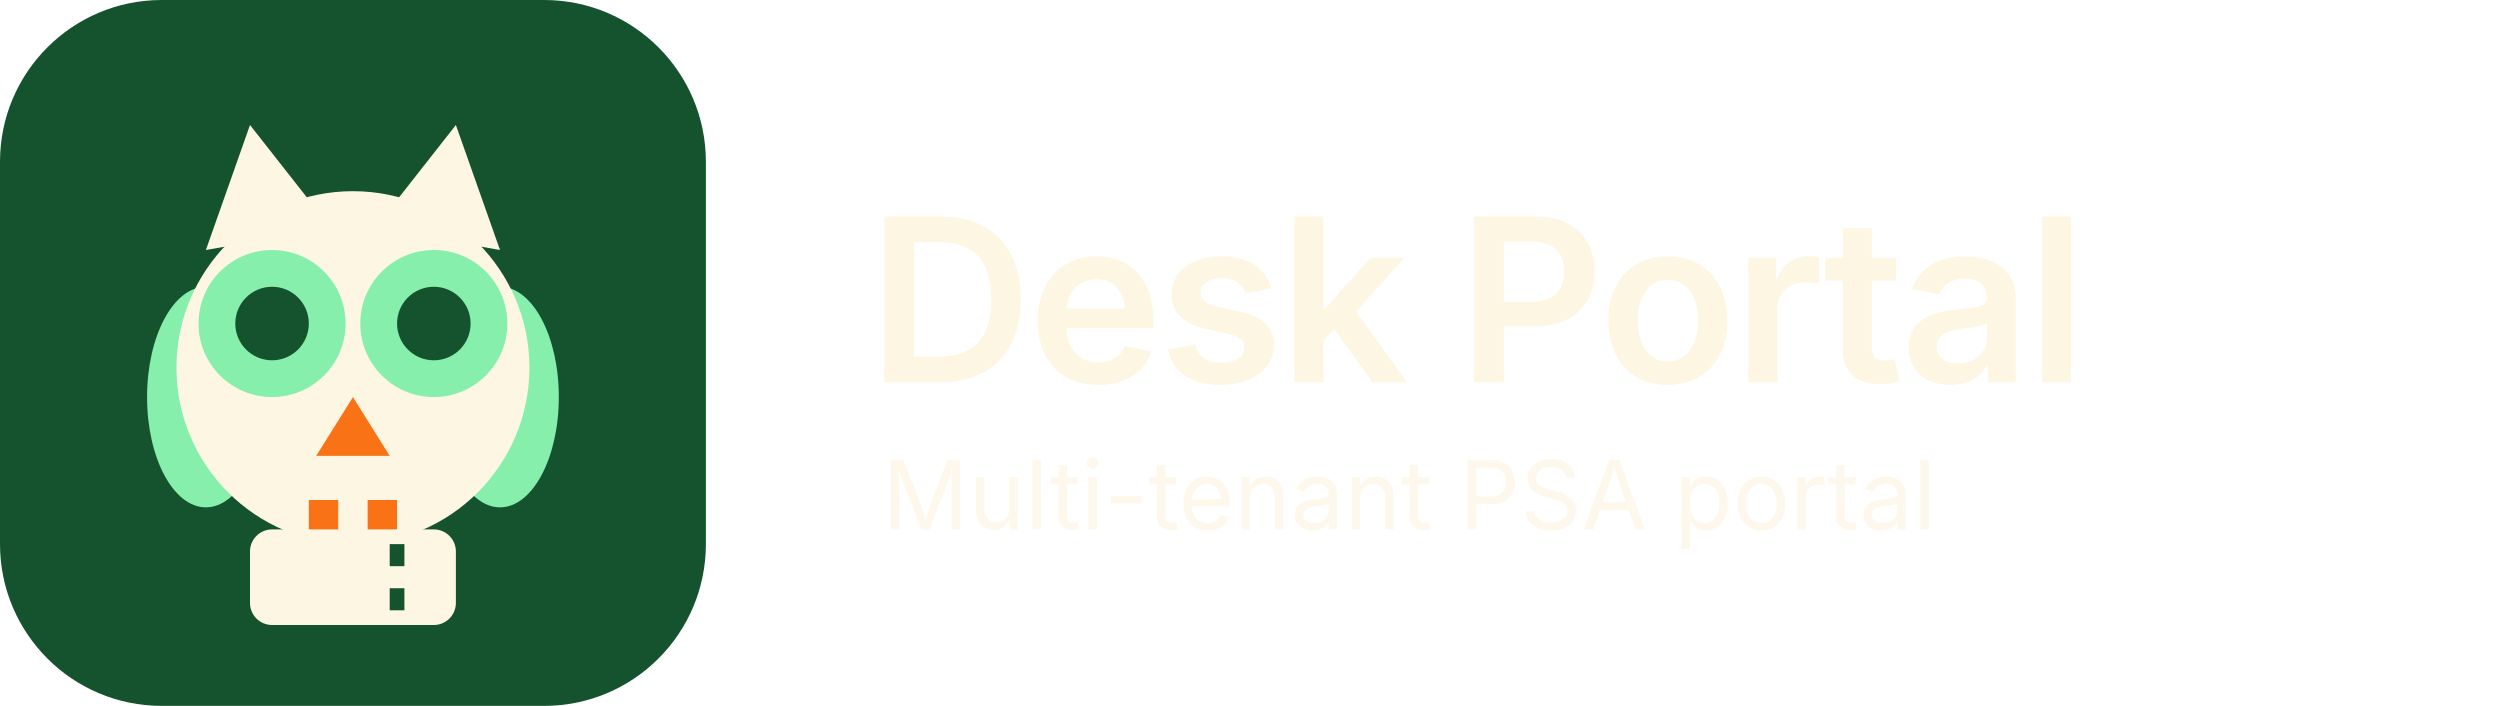
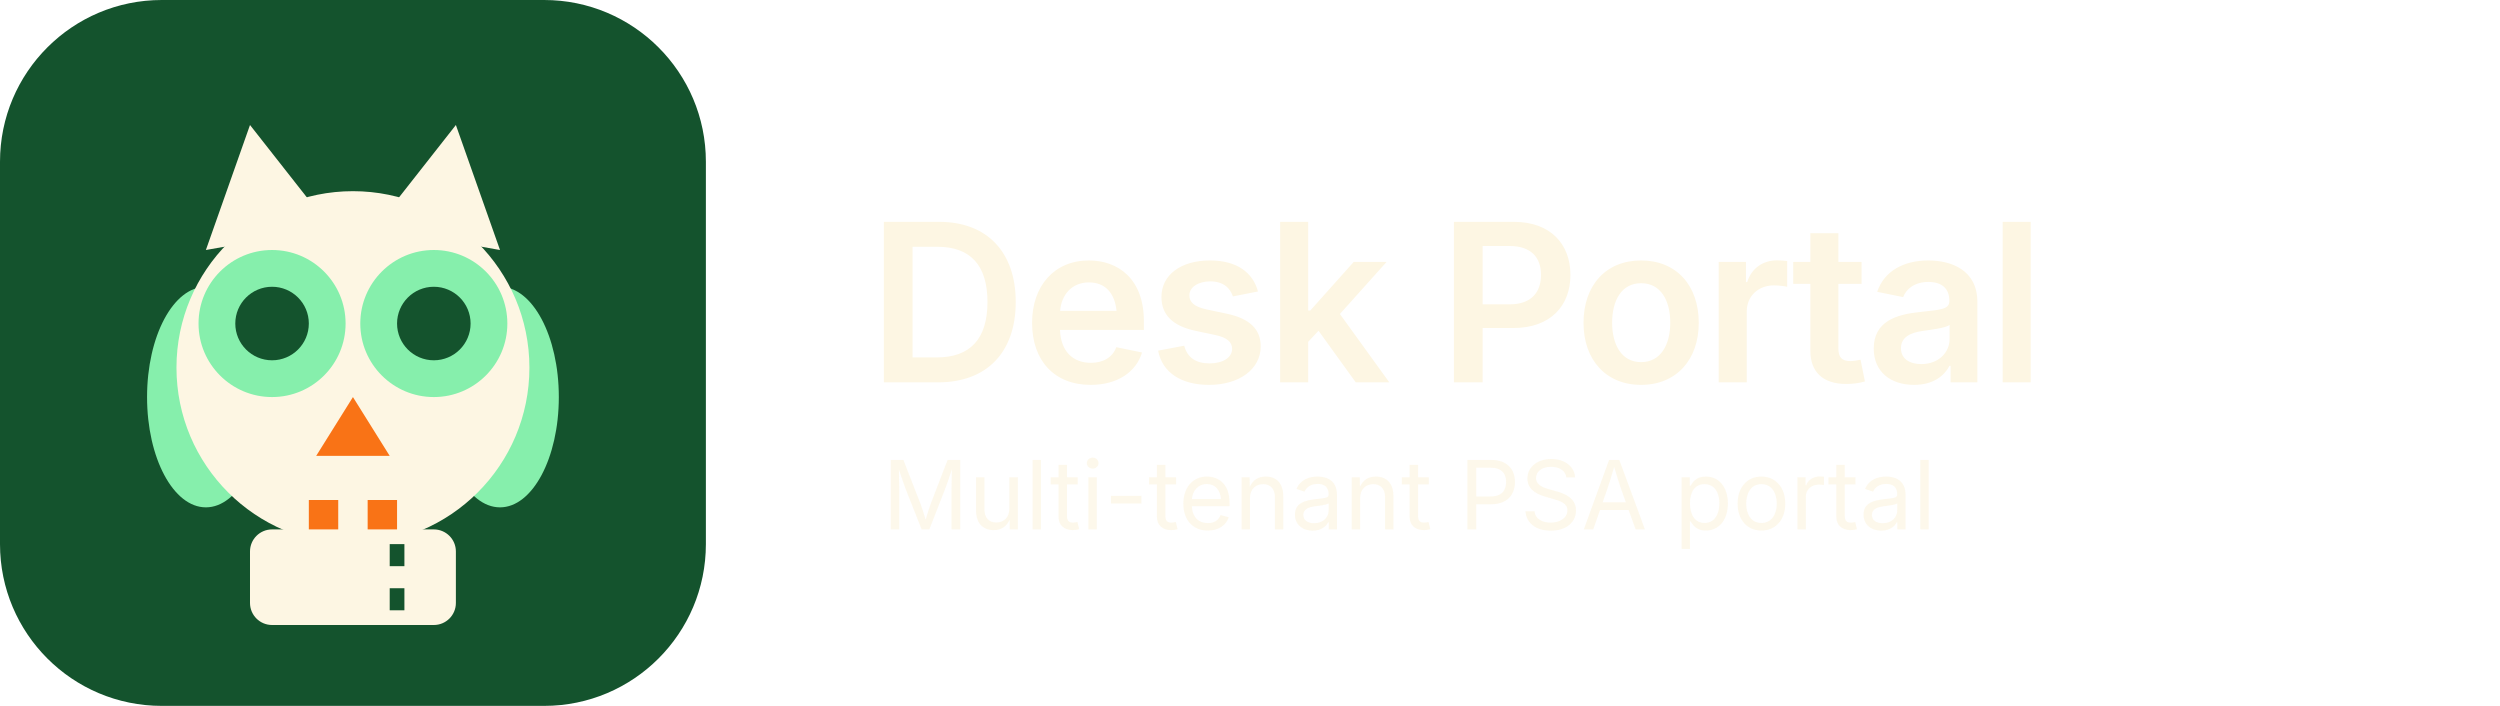
- <svg xmlns="http://www.w3.org/2000/svg" viewBox="0 0 340 96" width="340" height="96">
-   <g transform="translate(0,0)">
-     <rect width="96" height="96" rx="22" fill="#14532D" />
-     <path d="M28 34L34 17L45 31Z" fill="#FDF6E3" />
-     <path d="M68 34L62 17L51 31Z" fill="#FDF6E3" />
-     <ellipse cx="28" cy="54" rx="8" ry="15" fill="#86EFAC" />
-     <ellipse cx="68" cy="54" rx="8" ry="15" fill="#86EFAC" />
-     <ellipse cx="48" cy="50" rx="24" ry="24" fill="#FDF6E3" />
-     <circle cx="37" cy="44" r="10" fill="#86EFAC" />
-     <circle cx="59" cy="44" r="10" fill="#86EFAC" />
-     <circle cx="37" cy="44" r="5" fill="#14532D" />
-     <circle cx="59" cy="44" r="5" fill="#14532D" />
-     <path d="M48 54L43 62L53 62Z" fill="#F97316" />
-     <path d="M42 68H46V74H42Z" fill="#F97316" />
-     <path d="M50 68H54V74H50Z" fill="#F97316" />
-     <path d="M37 72H59A3 3 0 0 1 62 75V82A3 3 0 0 1 59 85H37A3 3 0 0 1 34 82V75A3 3 0 0 1 37 72Z" fill="#FDF6E3" />
-     <path d="M54 74V83" stroke="#14532D" stroke-width="2" stroke-dasharray="3 3" />
-   </g>
-   <text x="118" y="52" font-family="system-ui,-apple-system,Segoe UI,sans-serif" font-size="31" font-weight="600" fill="#FDF6E3" letter-spacing="-0.6">Desk Portal</text>
+ <svg xmlns="http://www.w3.org/2000/svg" viewBox="0 0 340 96" width="340" height="96" role="img" aria-label="Desk Portal">
+   <rect width="96" height="96" rx="22" fill="#14532D" />
+   <path d="M28 34L34 17L45 31Z" fill="#FDF6E3" />
+   <path d="M68 34L62 17L51 31Z" fill="#FDF6E3" />
+   <ellipse cx="28" cy="54" rx="8" ry="15" fill="#86EFAC" />
+   <ellipse cx="68" cy="54" rx="8" ry="15" fill="#86EFAC" />
+   <ellipse cx="48" cy="50" rx="24" ry="24" fill="#FDF6E3" />
+   <circle cx="37" cy="44" r="10" fill="#86EFAC" />
+   <circle cx="59" cy="44" r="10" fill="#86EFAC" />
+   <circle cx="37" cy="44" r="5" fill="#14532D" />
+   <circle cx="59" cy="44" r="5" fill="#14532D" />
+   <path d="M48 54L43 62L53 62Z" fill="#F97316" />
+   <path d="M42 68H46V74H42Z" fill="#F97316" />
+   <path d="M50 68H54V74H50Z" fill="#F97316" />
+   <path d="M37 72H59A3 3 0 0 1 62 75V82A3 3 0 0 1 59 85H37A3 3 0 0 1 34 82V75A3 3 0 0 1 37 72Z" fill="#FDF6E3" />
+   <path d="M54 74V83" stroke="#14532D" stroke-width="2" stroke-dasharray="3 3" />
+   <text x="118" y="52" font-family="system-ui,-apple-system,Segoe UI,sans-serif" font-size="30" font-weight="600" fill="#FDF6E3" letter-spacing="-0.6">Desk Portal</text>
  <text x="120" y="72" font-family="system-ui,-apple-system,Segoe UI,sans-serif" font-size="13" fill="#FDF6E3" fill-opacity=".7">Multi-tenant PSA portal</text>
</svg>
